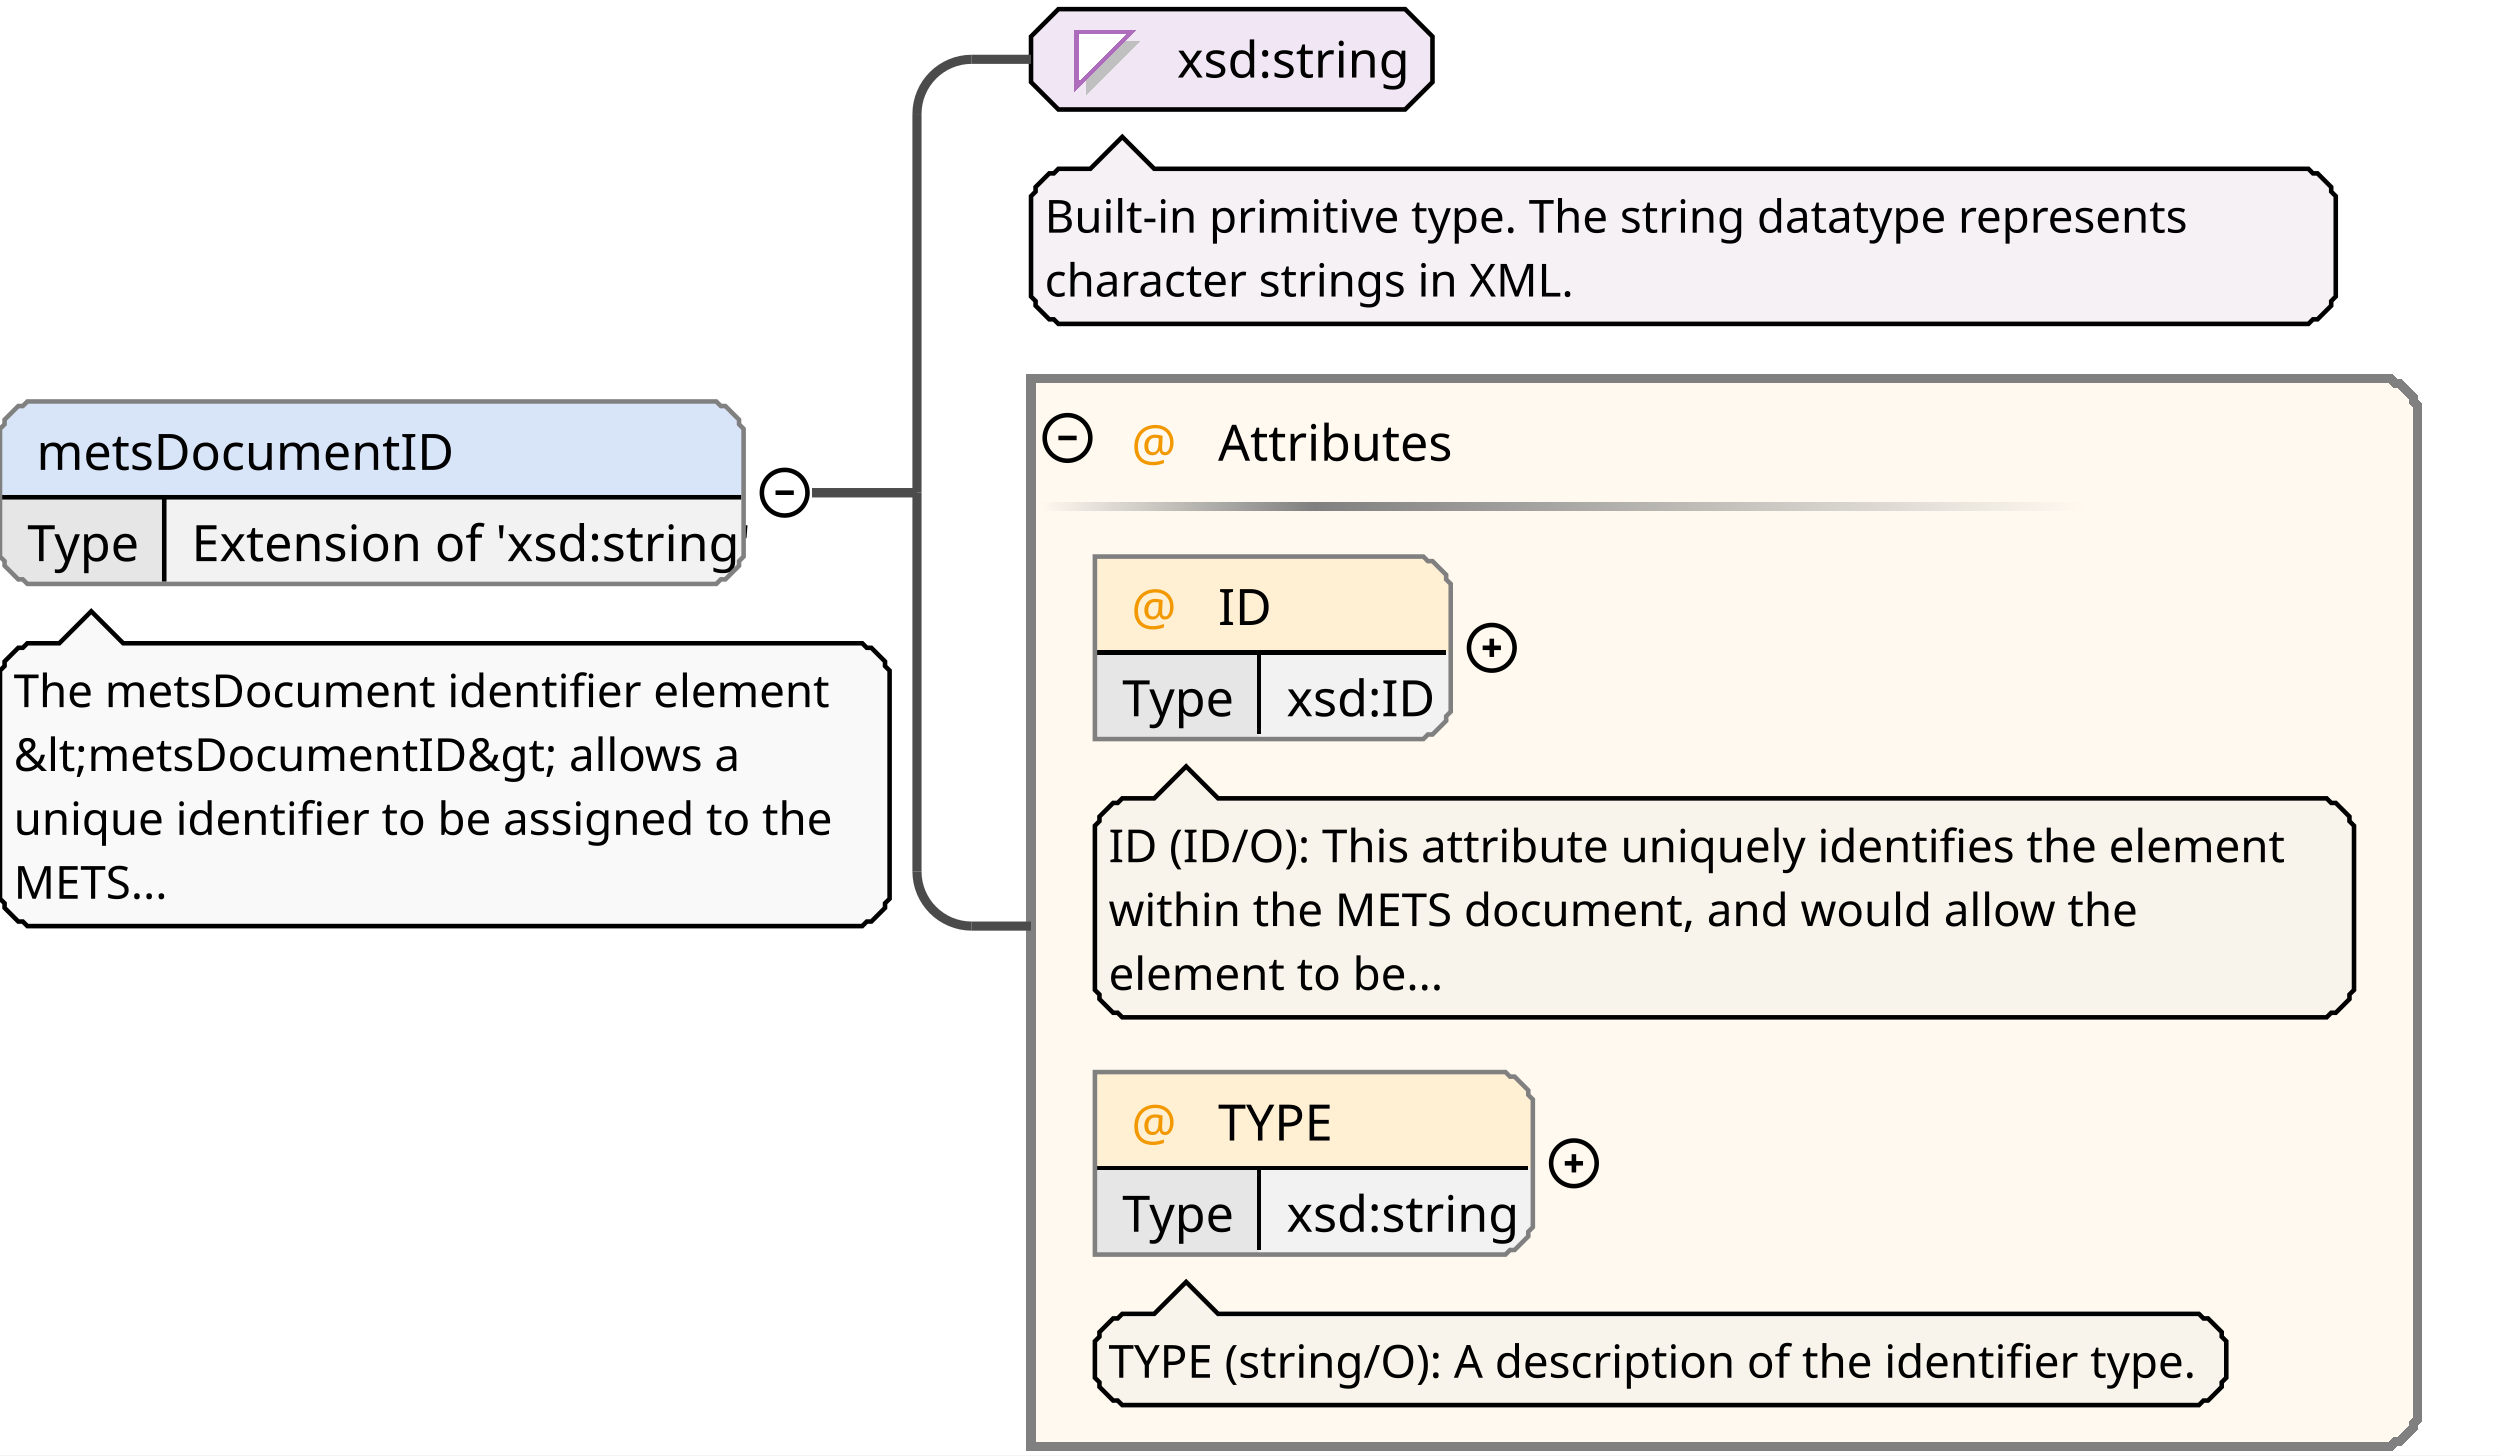
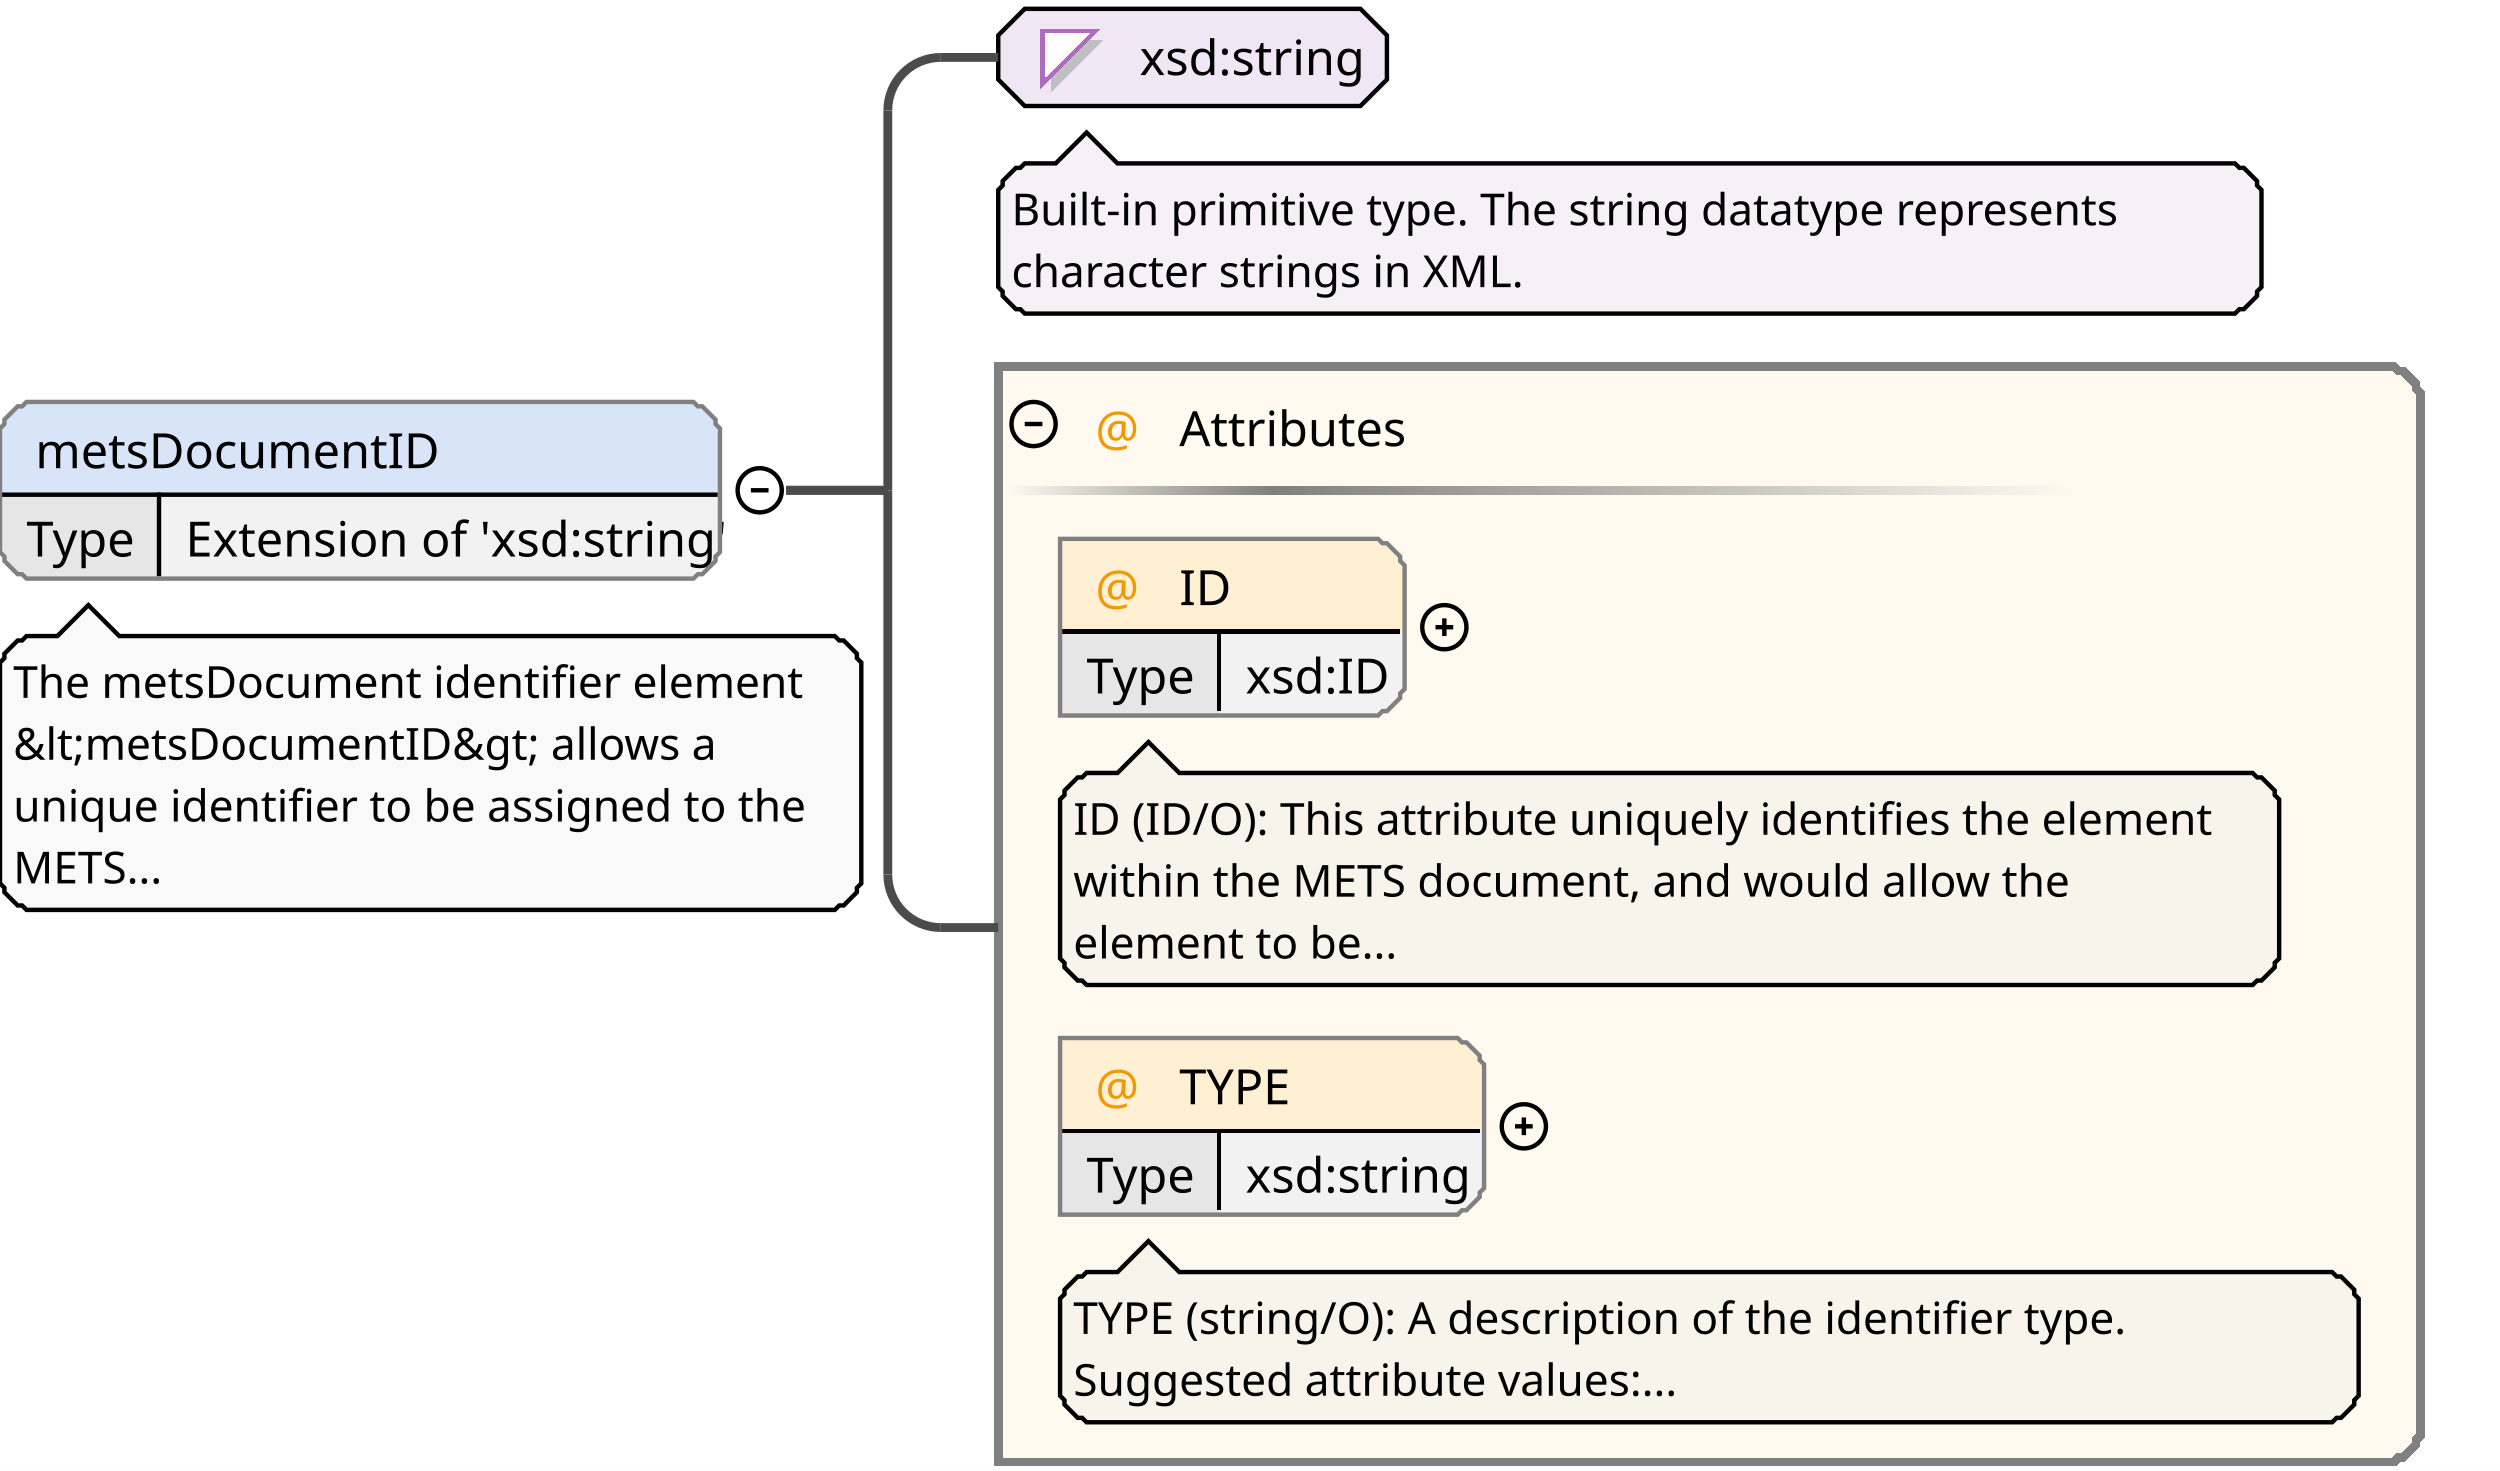
- <svg xmlns="http://www.w3.org/2000/svg" color-interpolation="auto" color-rendering="auto" fill="black" fill-opacity="1" font-family="'Dialog'" font-size="12px" font-style="normal" font-weight="normal" height="319" image-rendering="auto" shape-rendering="auto" stroke="black" stroke-dasharray="none" stroke-dashoffset="0" stroke-linecap="square" stroke-linejoin="miter" stroke-miterlimit="10" stroke-opacity="1" stroke-width="1" text-rendering="auto" width="548">
+ <svg xmlns="http://www.w3.org/2000/svg" color-interpolation="auto" color-rendering="auto" fill="black" fill-opacity="1" font-family="'Dialog'" font-size="12px" font-style="normal" font-weight="normal" height="333" image-rendering="auto" shape-rendering="auto" stroke="black" stroke-dasharray="none" stroke-dashoffset="0" stroke-linecap="square" stroke-linejoin="miter" stroke-miterlimit="10" stroke-opacity="1" stroke-width="1" text-rendering="auto" width="566">
  <defs id="genericDefs" />
  <g>
    <defs id="defs1">
-       <linearGradient gradientUnits="userSpaceOnUse" id="linearGradient1" spreadMethod="pad" x1="288" x2="457" y1="110" y2="110">
+       <linearGradient gradientUnits="userSpaceOnUse" id="linearGradient1" spreadMethod="pad" x1="288" x2="470" y1="110" y2="110">
        <stop offset="0%" stop-color="gray" stop-opacity="1" />
        <stop offset="100%" stop-color="rgb(255,249,240)" stop-opacity="1" />
      </linearGradient>
      <linearGradient gradientUnits="userSpaceOnUse" id="linearGradient2" spreadMethod="pad" x1="228" x2="288" y1="110" y2="110">
        <stop offset="0%" stop-color="rgb(255,249,240)" stop-opacity="1" />
        <stop offset="100%" stop-color="gray" stop-opacity="1" />
      </linearGradient>
      <clipPath clipPathUnits="userSpaceOnUse" id="clipPath1">
-         <path d="M0 0 L548 0 L548 319 L0 319 L0 0 Z" />
+         <path d="M0 0 L566 0 L566 333 L0 333 L0 0 Z" />
      </clipPath>
    </defs>
    <g fill="white" stroke="white">
-       <rect clip-path="url(#clipPath1)" height="319" stroke="none" width="548" x="0" y="0" />
+       <rect clip-path="url(#clipPath1)" height="333" stroke="none" width="566" x="0" y="0" />
    </g>
    <g fill="rgb(216,228,247)" font-family="sans-serif" font-size="11px" stroke="rgb(216,228,247)">
-       <polygon clip-path="url(#clipPath1)" points=" 0 94 1 93 1 92 2 91 3 90 4 89 5 89 6 88 157 88 158 89 159 89 160 90 161 91 162 92 162 93 163 94 163 109 162 109 162 109 161 109 160 109 159 109 158 109 157 109 6 109 5 109 4 109 3 109 2 109 1 109 1 109 0 109" stroke="none" />
-       <polygon clip-path="url(#clipPath1)" fill="rgb(230,230,230)" points=" 0 109 1 109 1 109 2 109 3 109 4 109 5 109 6 109 36 109 36 109 36 109 36 109 36 109 36 109 36 109 36 109 36 122 36 123 36 124 36 125 36 126 36 127 36 127 36 128 6 128 5 127 4 127 3 126 2 125 1 124 1 123 0 122" stroke="none" />
-       <polygon clip-path="url(#clipPath1)" fill="rgb(242,242,242)" points=" 36 109 36 109 36 109 36 109 36 109 36 109 36 109 36 109 157 109 158 109 159 109 160 109 161 109 162 109 162 109 163 109 163 122 162 123 162 124 161 125 160 126 159 127 158 127 157 128 36 128 36 127 36 127 36 126 36 125 36 124 36 123 36 122" stroke="none" />
-       <line clip-path="url(#clipPath1)" fill="none" stroke="black" x1="0" x2="162" y1="109" y2="109" />
-       <text clip-path="url(#clipPath1)" fill="black" stroke="none" x="6" xml:space="preserve" y="123">Type</text>
-       <text clip-path="url(#clipPath1)" fill="black" stroke="none" x="42" xml:space="preserve" y="123">Extension of 'xsd:string'</text>
-       <line clip-path="url(#clipPath1)" fill="none" stroke="black" x1="36" x2="36" y1="109" y2="127" />
+       <polygon clip-path="url(#clipPath1)" points=" 0 97 1 96 1 95 2 94 3 93 4 92 5 92 6 91 157 91 158 92 159 92 160 93 161 94 162 95 162 96 163 97 163 112 162 112 162 112 161 112 160 112 159 112 158 112 157 112 6 112 5 112 4 112 3 112 2 112 1 112 1 112 0 112" stroke="none" />
+       <polygon clip-path="url(#clipPath1)" fill="rgb(230,230,230)" points=" 0 112 1 112 1 112 2 112 3 112 4 112 5 112 6 112 36 112 36 112 36 112 36 112 36 112 36 112 36 112 36 112 36 125 36 126 36 127 36 128 36 129 36 130 36 130 36 131 6 131 5 130 4 130 3 129 2 128 1 127 1 126 0 125" stroke="none" />
+       <polygon clip-path="url(#clipPath1)" fill="rgb(242,242,242)" points=" 36 112 36 112 36 112 36 112 36 112 36 112 36 112 36 112 157 112 158 112 159 112 160 112 161 112 162 112 162 112 163 112 163 125 162 126 162 127 161 128 160 129 159 130 158 130 157 131 36 131 36 130 36 130 36 129 36 128 36 127 36 126 36 125" stroke="none" />
+       <line clip-path="url(#clipPath1)" fill="none" stroke="black" x1="0" x2="162" y1="112" y2="112" />
+       <text clip-path="url(#clipPath1)" fill="black" stroke="none" x="6" xml:space="preserve" y="126">Type</text>
+       <text clip-path="url(#clipPath1)" fill="black" stroke="none" x="42" xml:space="preserve" y="126">Extension of 'xsd:string'</text>
+       <line clip-path="url(#clipPath1)" fill="none" stroke="black" x1="36" x2="36" y1="112" y2="130" />
    </g>
    <g fill="gray" font-family="sans-serif" font-size="11px" stroke="gray" stroke-linecap="butt" text-rendering="optimizeLegibility">
-       <polygon clip-path="url(#clipPath1)" fill="none" points=" 0 94 1 93 1 92 2 91 3 90 4 89 5 89 6 88 157 88 158 89 159 89 160 90 161 91 162 92 162 93 163 94 163 122 162 123 162 124 161 125 160 126 159 127 158 127 157 128 6 128 5 127 4 127 3 126 2 125 1 124 1 123 0 122" />
+       <polygon clip-path="url(#clipPath1)" fill="none" points=" 0 97 1 96 1 95 2 94 3 93 4 92 5 92 6 91 157 91 158 92 159 92 160 93 161 94 162 95 162 96 163 97 163 125 162 126 162 127 161 128 160 129 159 130 158 130 157 131 6 131 5 130 4 130 3 129 2 128 1 127 1 126 0 125" />
    </g>
    <g font-family="sans-serif" font-size="11px" shape-rendering="crispEdges" stroke-linecap="butt" text-rendering="geometricPrecision">
-       <text clip-path="url(#clipPath1)" stroke="none" x="8" xml:space="preserve" y="103">metsDocumentID</text>
-       <circle clip-path="url(#clipPath1)" cx="172" cy="108" fill="none" r="5" shape-rendering="auto" text-rendering="optimizeLegibility" />
-       <line clip-path="url(#clipPath1)" fill="none" shape-rendering="auto" text-rendering="optimizeLegibility" x1="170" x2="174" y1="108" y2="108" />
+       <text clip-path="url(#clipPath1)" stroke="none" x="8" xml:space="preserve" y="106">metsDocumentID</text>
+       <circle clip-path="url(#clipPath1)" cx="172" cy="111" fill="none" r="5" shape-rendering="auto" text-rendering="optimizeLegibility" />
+       <line clip-path="url(#clipPath1)" fill="none" shape-rendering="auto" text-rendering="optimizeLegibility" x1="170" x2="174" y1="111" y2="111" />
      <polygon clip-path="url(#clipPath1)" fill="rgb(241,230,243)" points=" 226 8 226 18 232 24 308 24 314 18 314 8 308 2 232 2" stroke="none" />
      <polygon clip-path="url(#clipPath1)" fill="none" points=" 226 8 226 18 232 24 308 24 314 18 314 8 308 2 232 2" shape-rendering="auto" text-rendering="optimizeLegibility" />
      <polygon clip-path="url(#clipPath1)" fill="silver" points=" 238 9 250 9 238 21" stroke="none" />
      <polygon clip-path="url(#clipPath1)" fill="white" points=" 236 7 248 7 236 19" stroke="none" />
      <polygon clip-path="url(#clipPath1)" fill="none" points=" 236 7 248 7 236 19" stroke="rgb(174,109,188)" />
      <text clip-path="url(#clipPath1)" stroke="none" x="258" xml:space="preserve" y="17">xsd:string</text>
      <polygon clip-path="url(#clipPath1)" fill="rgb(245,241,245)" points=" 226 43 227 42 227 41 228 40 229 39 230 38 231 38 232 37 239 37 246 30 253 37 506 37 507 38 508 38 509 39 510 40 511 41 511 42 512 43 512 65 511 66 511 67 510 68 509 69 508 70 507 70 506 71 232 71 231 70 230 70 229 69 228 68 227 67 227 66 226 65" stroke="none" />
      <polygon clip-path="url(#clipPath1)" fill="none" points=" 226 43 227 42 227 41 228 40 229 39 230 38 231 38 232 37 239 37 246 30 253 37 506 37 507 38 508 38 509 39 510 40 511 41 511 42 512 43 512 65 511 66 511 67 510 68 509 69 508 70 507 70 506 71 232 71 231 70 230 70 229 69 228 68 227 67 227 66 226 65" shape-rendering="auto" text-rendering="optimizeLegibility" />
      <text clip-path="url(#clipPath1)" font-size="10px" stroke="none" x="229" xml:space="preserve" y="51">Built-in primitive type. The string datatype represents </text>
      <text clip-path="url(#clipPath1)" font-size="10px" stroke="none" x="229" xml:space="preserve" y="65">character strings in XML.</text>
-       <polygon clip-path="url(#clipPath1)" fill="rgb(255,249,240)" points=" 226 83 524 83 525 84 526 84 527 85 528 86 529 87 529 88 530 89 530 311 529 312 529 313 528 314 527 315 526 316 525 316 524 317 226 317" stroke="none" stroke-width="2" />
-       <polygon clip-path="url(#clipPath1)" fill="none" points=" 226 83 524 83 525 84 526 84 527 85 528 86 529 87 529 88 530 89 530 311 529 312 529 313 528 314 527 315 526 316 525 316 524 317 226 317" stroke="gray" stroke-width="2" />
-       <rect clip-path="url(#clipPath1)" fill="url(#linearGradient1)" height="2" stroke="none" stroke-width="2" width="169" x="288" y="110" />
+       <polygon clip-path="url(#clipPath1)" fill="rgb(255,249,240)" points=" 226 83 542 83 543 84 544 84 545 85 546 86 547 87 547 88 548 89 548 325 547 326 547 327 546 328 545 329 544 330 543 330 542 331 226 331" stroke="none" stroke-width="2" />
+       <polygon clip-path="url(#clipPath1)" fill="none" points=" 226 83 542 83 543 84 544 84 545 85 546 86 547 87 547 88 548 89 548 325 547 326 547 327 546 328 545 329 544 330 543 330 542 331 226 331" stroke="gray" stroke-width="2" />
+       <rect clip-path="url(#clipPath1)" fill="url(#linearGradient1)" height="2" stroke="none" stroke-width="2" width="182" x="288" y="110" />
      <rect clip-path="url(#clipPath1)" fill="url(#linearGradient2)" height="2" stroke="none" stroke-width="2" width="60" x="228" y="110" />
      <text clip-path="url(#clipPath1)" fill="rgb(242,152,0)" stroke="none" x="248" xml:space="preserve" y="101">@</text>
      <text clip-path="url(#clipPath1)" stroke="none" x="267" xml:space="preserve" y="101">Attributes</text>
      <circle clip-path="url(#clipPath1)" cx="234" cy="96" fill="none" r="5" shape-rendering="auto" text-rendering="optimizeLegibility" />
      <line clip-path="url(#clipPath1)" fill="none" shape-rendering="auto" text-rendering="optimizeLegibility" x1="232" x2="236" y1="96" y2="96" />
      <polygon clip-path="url(#clipPath1)" fill="rgb(255,239,211)" points=" 240 122 312 122 313 123 314 123 315 124 316 125 317 126 317 127 318 128 318 143 317 143 317 143 316 143 315 143 314 143 313 143 312 143 240 143" stroke="none" />
      <polygon clip-path="url(#clipPath1)" fill="rgb(230,230,230)" points=" 240 143 276 143 276 143 276 143 276 143 276 143 276 143 276 143 276 143 276 156 276 157 276 158 276 159 276 160 276 161 276 161 276 162 240 162" stroke="none" />
      <polygon clip-path="url(#clipPath1)" fill="rgb(242,242,242)" points=" 276 143 312 143 313 143 314 143 315 143 316 143 317 143 317 143 318 143 318 156 317 157 317 158 316 159 315 160 314 161 313 161 312 162 276 162" stroke="none" />
      <line clip-path="url(#clipPath1)" fill="none" x1="240" x2="317" y1="143" y2="143" />
      <text clip-path="url(#clipPath1)" stroke="none" x="246" xml:space="preserve" y="157">Type</text>
      <text clip-path="url(#clipPath1)" stroke="none" x="282" xml:space="preserve" y="157">xsd:ID</text>
      <line clip-path="url(#clipPath1)" fill="none" x1="276" x2="276" y1="143" y2="161" />
    </g>
    <g fill="gray" font-family="sans-serif" font-size="11px" stroke="gray" stroke-linecap="butt" text-rendering="optimizeLegibility">
      <polygon clip-path="url(#clipPath1)" fill="none" points=" 240 122 312 122 313 123 314 123 315 124 316 125 317 126 317 127 318 128 318 156 317 157 317 158 316 159 315 160 314 161 313 161 312 162 240 162" />
    </g>
    <g fill="rgb(242,152,0)" font-family="sans-serif" font-size="11px" shape-rendering="crispEdges" stroke="rgb(242,152,0)" stroke-linecap="butt" text-rendering="geometricPrecision">
      <text clip-path="url(#clipPath1)" stroke="none" x="248" xml:space="preserve" y="137">@</text>
      <text clip-path="url(#clipPath1)" fill="black" stroke="none" x="267" xml:space="preserve" y="137">ID</text>
    </g>
    <g font-family="sans-serif" font-size="11px" stroke-linecap="butt" text-rendering="optimizeLegibility">
      <circle clip-path="url(#clipPath1)" cx="327" cy="142" fill="none" r="5" />
      <line clip-path="url(#clipPath1)" fill="none" x1="325" x2="329" y1="142" y2="142" />
      <line clip-path="url(#clipPath1)" fill="none" x1="327" x2="327" y1="140" y2="144" />
    </g>
    <g fill="rgb(249,244,235)" font-family="sans-serif" font-size="11px" shape-rendering="crispEdges" stroke="rgb(249,244,235)" stroke-linecap="butt" text-rendering="geometricPrecision">
      <polygon clip-path="url(#clipPath1)" points=" 240 181 241 180 241 179 242 178 243 177 244 176 245 176 246 175 253 175 260 168 267 175 510 175 511 176 512 176 513 177 514 178 515 179 515 180 516 181 516 217 515 218 515 219 514 220 513 221 512 222 511 222 510 223 246 223 245 222 244 222 243 221 242 220 241 219 241 218 240 217" stroke="none" />
    </g>
    <g font-family="sans-serif" font-size="11px" stroke-linecap="butt" text-rendering="optimizeLegibility">
      <polygon clip-path="url(#clipPath1)" fill="none" points=" 240 181 241 180 241 179 242 178 243 177 244 176 245 176 246 175 253 175 260 168 267 175 510 175 511 176 512 176 513 177 514 178 515 179 515 180 516 181 516 217 515 218 515 219 514 220 513 221 512 222 511 222 510 223 246 223 245 222 244 222 243 221 242 220 241 219 241 218 240 217" />
      <text clip-path="url(#clipPath1)" font-size="10px" shape-rendering="crispEdges" stroke="none" text-rendering="geometricPrecision" x="243" xml:space="preserve" y="189">ID (ID/O): This attribute uniquely identifies the element </text>
      <text clip-path="url(#clipPath1)" font-size="10px" shape-rendering="crispEdges" stroke="none" text-rendering="geometricPrecision" x="243" xml:space="preserve" y="203">within the METS document, and would allow the </text>
      <text clip-path="url(#clipPath1)" font-size="10px" shape-rendering="crispEdges" stroke="none" text-rendering="geometricPrecision" x="243" xml:space="preserve" y="217">element to be...</text>
    </g>
    <g fill="rgb(255,239,211)" font-family="sans-serif" font-size="11px" shape-rendering="crispEdges" stroke="rgb(255,239,211)" stroke-linecap="butt" text-rendering="geometricPrecision">
      <polygon clip-path="url(#clipPath1)" points=" 240 235 330 235 331 236 332 236 333 237 334 238 335 239 335 240 336 241 336 256 335 256 335 256 334 256 333 256 332 256 331 256 330 256 240 256" stroke="none" />
      <polygon clip-path="url(#clipPath1)" fill="rgb(230,230,230)" points=" 240 256 276 256 276 256 276 256 276 256 276 256 276 256 276 256 276 256 276 269 276 270 276 271 276 272 276 273 276 274 276 274 276 275 240 275" stroke="none" />
      <polygon clip-path="url(#clipPath1)" fill="rgb(242,242,242)" points=" 276 256 330 256 331 256 332 256 333 256 334 256 335 256 335 256 336 256 336 269 335 270 335 271 334 272 333 273 332 274 331 274 330 275 276 275" stroke="none" />
      <line clip-path="url(#clipPath1)" fill="none" stroke="black" x1="240" x2="335" y1="256" y2="256" />
      <text clip-path="url(#clipPath1)" fill="black" stroke="none" x="246" xml:space="preserve" y="270">Type</text>
      <text clip-path="url(#clipPath1)" fill="black" stroke="none" x="282" xml:space="preserve" y="270">xsd:string</text>
      <line clip-path="url(#clipPath1)" fill="none" stroke="black" x1="276" x2="276" y1="256" y2="274" />
    </g>
    <g fill="gray" font-family="sans-serif" font-size="11px" stroke="gray" stroke-linecap="butt" text-rendering="optimizeLegibility">
      <polygon clip-path="url(#clipPath1)" fill="none" points=" 240 235 330 235 331 236 332 236 333 237 334 238 335 239 335 240 336 241 336 269 335 270 335 271 334 272 333 273 332 274 331 274 330 275 240 275" />
    </g>
    <g fill="rgb(242,152,0)" font-family="sans-serif" font-size="11px" shape-rendering="crispEdges" stroke="rgb(242,152,0)" stroke-linecap="butt" text-rendering="geometricPrecision">
      <text clip-path="url(#clipPath1)" stroke="none" x="248" xml:space="preserve" y="250">@</text>
      <text clip-path="url(#clipPath1)" fill="black" stroke="none" x="267" xml:space="preserve" y="250">TYPE</text>
    </g>
    <g font-family="sans-serif" font-size="11px" stroke-linecap="butt" text-rendering="optimizeLegibility">
      <circle clip-path="url(#clipPath1)" cx="345" cy="255" fill="none" r="5" />
      <line clip-path="url(#clipPath1)" fill="none" x1="343" x2="347" y1="255" y2="255" />
      <line clip-path="url(#clipPath1)" fill="none" x1="345" x2="345" y1="253" y2="257" />
    </g>
    <g fill="rgb(249,244,235)" font-family="sans-serif" font-size="11px" shape-rendering="crispEdges" stroke="rgb(249,244,235)" stroke-linecap="butt" text-rendering="geometricPrecision">
-       <polygon clip-path="url(#clipPath1)" points=" 240 294 241 293 241 292 242 291 243 290 244 289 245 289 246 288 253 288 260 281 267 288 482 288 483 289 484 289 485 290 486 291 487 292 487 293 488 294 488 302 487 303 487 304 486 305 485 306 484 307 483 307 482 308 246 308 245 307 244 307 243 306 242 305 241 304 241 303 240 302" stroke="none" />
+       <polygon clip-path="url(#clipPath1)" points=" 240 294 241 293 241 292 242 291 243 290 244 289 245 289 246 288 253 288 260 281 267 288 528 288 529 289 530 289 531 290 532 291 533 292 533 293 534 294 534 316 533 317 533 318 532 319 531 320 530 321 529 321 528 322 246 322 245 321 244 321 243 320 242 319 241 318 241 317 240 316" stroke="none" />
    </g>
    <g font-family="sans-serif" font-size="11px" stroke-linecap="butt" text-rendering="optimizeLegibility">
-       <polygon clip-path="url(#clipPath1)" fill="none" points=" 240 294 241 293 241 292 242 291 243 290 244 289 245 289 246 288 253 288 260 281 267 288 482 288 483 289 484 289 485 290 486 291 487 292 487 293 488 294 488 302 487 303 487 304 486 305 485 306 484 307 483 307 482 308 246 308 245 307 244 307 243 306 242 305 241 304 241 303 240 302" />
-       <text clip-path="url(#clipPath1)" font-size="10px" shape-rendering="crispEdges" stroke="none" text-rendering="geometricPrecision" x="243" xml:space="preserve" y="302">TYPE (string/O): A description of the identifier type.</text>
-       <line clip-path="url(#clipPath1)" fill="none" stroke="rgb(75,75,75)" stroke-width="2" x1="178" x2="201" y1="108" y2="108" />
-       <line clip-path="url(#clipPath1)" fill="none" stroke="rgb(75,75,75)" stroke-width="2" x1="201" x2="201" y1="25" y2="108" />
+       <polygon clip-path="url(#clipPath1)" fill="none" points=" 240 294 241 293 241 292 242 291 243 290 244 289 245 289 246 288 253 288 260 281 267 288 528 288 529 289 530 289 531 290 532 291 533 292 533 293 534 294 534 316 533 317 533 318 532 319 531 320 530 321 529 321 528 322 246 322 245 321 244 321 243 320 242 319 241 318 241 317 240 316" />
+       <text clip-path="url(#clipPath1)" font-size="10px" shape-rendering="crispEdges" stroke="none" text-rendering="geometricPrecision" x="243" xml:space="preserve" y="302">TYPE (string/O): A description of the identifier type. </text>
+       <text clip-path="url(#clipPath1)" font-size="10px" shape-rendering="crispEdges" stroke="none" text-rendering="geometricPrecision" x="243" xml:space="preserve" y="316">Suggested attribute values:...</text>
+       <line clip-path="url(#clipPath1)" fill="none" stroke="rgb(75,75,75)" stroke-width="2" x1="178" x2="201" y1="111" y2="111" />
+       <line clip-path="url(#clipPath1)" fill="none" stroke="rgb(75,75,75)" stroke-width="2" x1="201" x2="201" y1="25" y2="111" />
      <line clip-path="url(#clipPath1)" fill="none" stroke="rgb(75,75,75)" stroke-width="2" x1="213" x2="226" y1="13" y2="13" />
      <path clip-path="url(#clipPath1)" d="M201 25 A12 12 0 0 1 213 13" fill="none" stroke="rgb(75,75,75)" stroke-width="2" />
-       <line clip-path="url(#clipPath1)" fill="none" stroke="rgb(75,75,75)" stroke-width="2" x1="178" x2="201" y1="108" y2="108" />
-       <line clip-path="url(#clipPath1)" fill="none" stroke="rgb(75,75,75)" stroke-width="2" x1="201" x2="201" y1="108" y2="191" />
-       <line clip-path="url(#clipPath1)" fill="none" stroke="rgb(75,75,75)" stroke-width="2" x1="213" x2="226" y1="203" y2="203" />
-       <path clip-path="url(#clipPath1)" d="M201 191 A12 12 0 0 0 213 203" fill="none" stroke="rgb(75,75,75)" stroke-width="2" />
+       <line clip-path="url(#clipPath1)" fill="none" stroke="rgb(75,75,75)" stroke-width="2" x1="178" x2="201" y1="111" y2="111" />
+       <line clip-path="url(#clipPath1)" fill="none" stroke="rgb(75,75,75)" stroke-width="2" x1="201" x2="201" y1="111" y2="198" />
+       <line clip-path="url(#clipPath1)" fill="none" stroke="rgb(75,75,75)" stroke-width="2" x1="213" x2="226" y1="210" y2="210" />
+       <path clip-path="url(#clipPath1)" d="M201 198 A12 12 0 0 0 213 210" fill="none" stroke="rgb(75,75,75)" stroke-width="2" />
    </g>
    <g fill="rgb(249,249,249)" font-family="sans-serif" font-size="11px" shape-rendering="crispEdges" stroke="rgb(249,249,249)" stroke-linecap="butt" text-rendering="geometricPrecision">
-       <polygon clip-path="url(#clipPath1)" points=" 0 147 1 146 1 145 2 144 3 143 4 142 5 142 6 141 13 141 20 134 27 141 189 141 190 142 191 142 192 143 193 144 194 145 194 146 195 147 195 197 194 198 194 199 193 200 192 201 191 202 190 202 189 203 6 203 5 202 4 202 3 201 2 200 1 199 1 198 0 197" stroke="none" />
+       <polygon clip-path="url(#clipPath1)" points=" 0 150 1 149 1 148 2 147 3 146 4 145 5 145 6 144 13 144 20 137 27 144 189 144 190 145 191 145 192 146 193 147 194 148 194 149 195 150 195 200 194 201 194 202 193 203 192 204 191 205 190 205 189 206 6 206 5 205 4 205 3 204 2 203 1 202 1 201 0 200" stroke="none" />
    </g>
    <g font-family="sans-serif" font-size="11px" stroke-linecap="butt" text-rendering="optimizeLegibility">
-       <polygon clip-path="url(#clipPath1)" fill="none" points=" 0 147 1 146 1 145 2 144 3 143 4 142 5 142 6 141 13 141 20 134 27 141 189 141 190 142 191 142 192 143 193 144 194 145 194 146 195 147 195 197 194 198 194 199 193 200 192 201 191 202 190 202 189 203 6 203 5 202 4 202 3 201 2 200 1 199 1 198 0 197" />
-       <text clip-path="url(#clipPath1)" font-size="10px" shape-rendering="crispEdges" stroke="none" text-rendering="geometricPrecision" x="3" xml:space="preserve" y="155">The metsDocument identifier element </text>
-       <text clip-path="url(#clipPath1)" font-size="10px" shape-rendering="crispEdges" stroke="none" text-rendering="geometricPrecision" x="3" xml:space="preserve" y="169">&amp;lt;metsDocumentID&amp;gt; allows a </text>
-       <text clip-path="url(#clipPath1)" font-size="10px" shape-rendering="crispEdges" stroke="none" text-rendering="geometricPrecision" x="3" xml:space="preserve" y="183">unique identifier to be assigned to the </text>
-       <text clip-path="url(#clipPath1)" font-size="10px" shape-rendering="crispEdges" stroke="none" text-rendering="geometricPrecision" x="3" xml:space="preserve" y="197">METS...</text>
+       <polygon clip-path="url(#clipPath1)" fill="none" points=" 0 150 1 149 1 148 2 147 3 146 4 145 5 145 6 144 13 144 20 137 27 144 189 144 190 145 191 145 192 146 193 147 194 148 194 149 195 150 195 200 194 201 194 202 193 203 192 204 191 205 190 205 189 206 6 206 5 205 4 205 3 204 2 203 1 202 1 201 0 200" />
+       <text clip-path="url(#clipPath1)" font-size="10px" shape-rendering="crispEdges" stroke="none" text-rendering="geometricPrecision" x="3" xml:space="preserve" y="158">The metsDocument identifier element </text>
+       <text clip-path="url(#clipPath1)" font-size="10px" shape-rendering="crispEdges" stroke="none" text-rendering="geometricPrecision" x="3" xml:space="preserve" y="172">&amp;lt;metsDocumentID&amp;gt; allows a </text>
+       <text clip-path="url(#clipPath1)" font-size="10px" shape-rendering="crispEdges" stroke="none" text-rendering="geometricPrecision" x="3" xml:space="preserve" y="186">unique identifier to be assigned to the </text>
+       <text clip-path="url(#clipPath1)" font-size="10px" shape-rendering="crispEdges" stroke="none" text-rendering="geometricPrecision" x="3" xml:space="preserve" y="200">METS...</text>
    </g>
  </g>
</svg>
